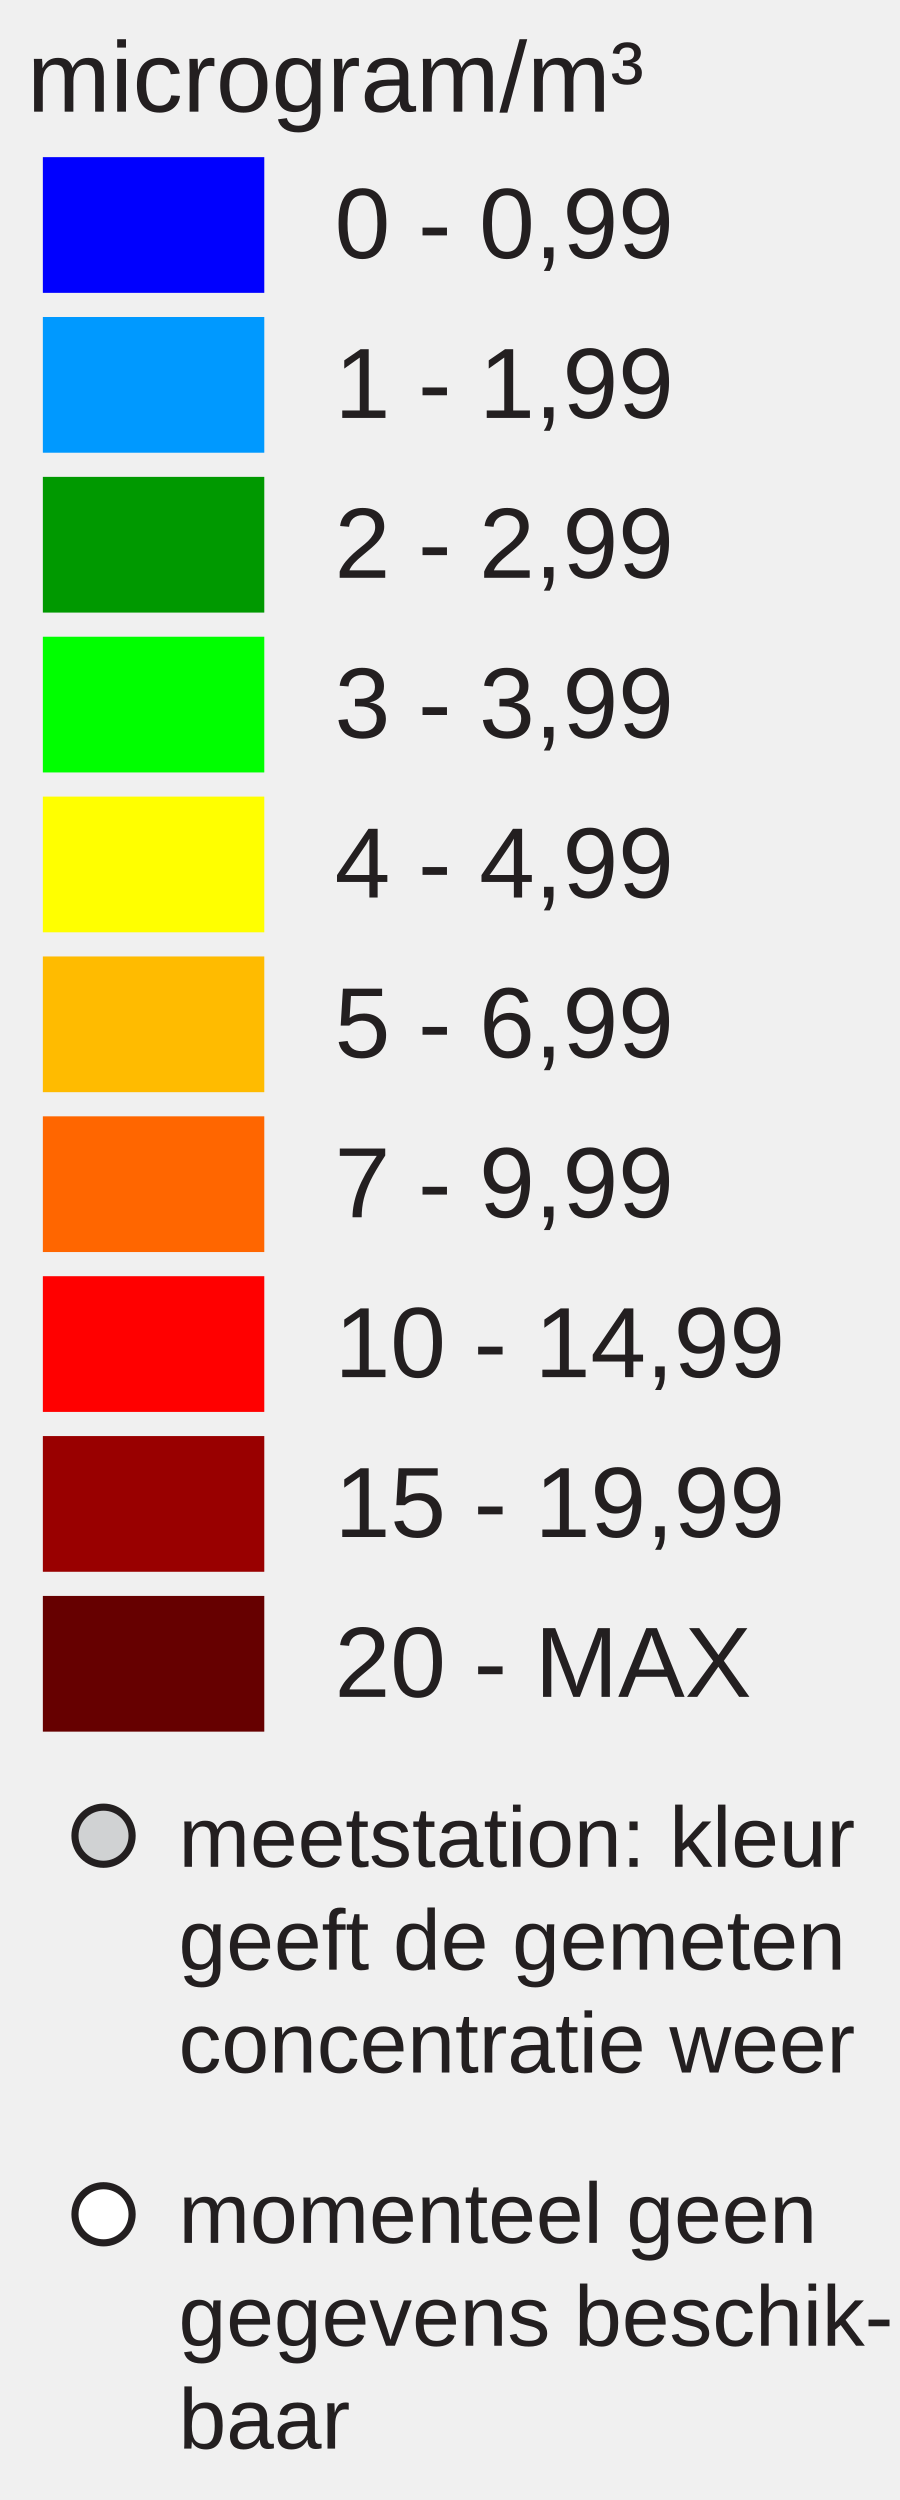
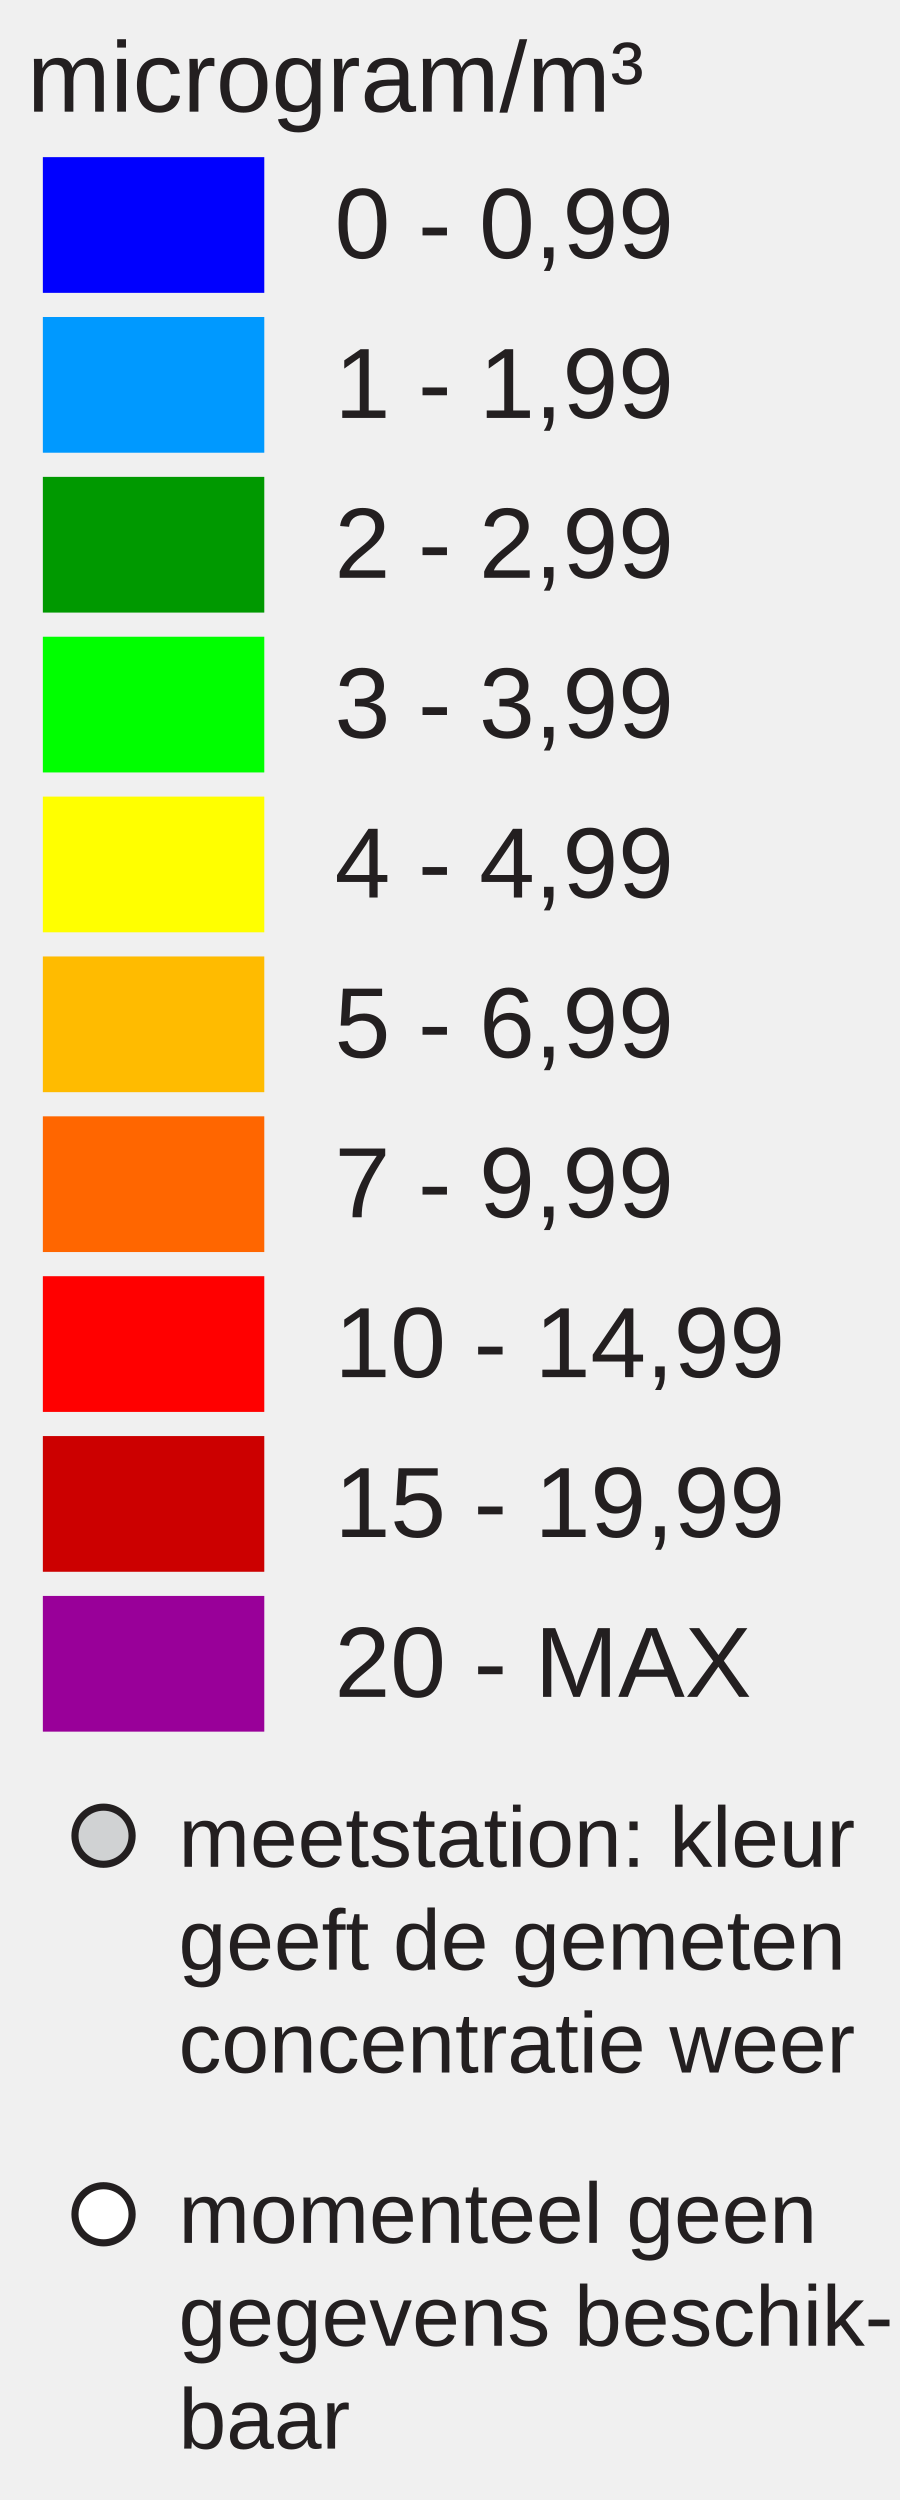
<svg xmlns="http://www.w3.org/2000/svg" version="1.1" id="Layer_1" x="0px" y="0px" width="126px" height="350px" viewBox="0 0 126 350" enable-background="new 0 0 126 350" xml:space="preserve">
  <rect x="6" y="22" fill="#0000FF" width="31" height="19" />
  <rect x="6" y="44.381" fill="#0099FF" width="31" height="19" />
  <rect x="6" y="66.762" fill="#009900" width="31" height="19" />
  <rect x="6" y="89.143" fill="#00FF00" width="31" height="19" />
  <rect x="6" y="111.524" fill="#FFFF00" width="31" height="19" />
  <rect x="6" y="133.905" fill="#FFBB00" width="31" height="19" />
  <rect x="6" y="156.286" fill="#FF6600" width="31" height="19" />
  <rect x="6" y="178.668" fill="#FF0000" width="31" height="19" />
-   <rect x="6" y="201.049" fill="#990000" width="31" height="19" />
-   <rect x="6" y="223.43" fill="#660000" width="31" height="19" />
+   <rect x="6" y="201.049" fill="#CC0000" width="31" height="19" />
+   <rect x="6" y="223.43" fill="#990099" width="31" height="19" />
  <text transform="matrix(1 0 0 1 46.853 36.1304)" fill="#231F20" font-family="Arial" font-size="14">0 - 0,99</text>
  <text transform="matrix(1 0 0 1 46.853 58.5112)" fill="#231F20" font-family="Arial" font-size="14">1 - 1,99</text>
  <text transform="matrix(1 0 0 1 46.853 80.8926)" fill="#231F20" font-family="Arial" font-size="14">2 - 2,99</text>
  <text transform="matrix(1 0 0 1 46.853 103.2734)" fill="#231F20" font-family="Arial" font-size="14">3 - 3,99</text>
  <text transform="matrix(1 0 0 1 46.853 125.6548)" fill="#231F20" font-family="Arial" font-size="14">4 - 4,99</text>
  <text transform="matrix(1 0 0 1 46.853 148.0352)" fill="#231F20" font-family="Arial" font-size="14">5 - 6,99</text>
  <text transform="matrix(1 0 0 1 46.853 170.417)" fill="#231F20" font-family="Arial" font-size="14">7 - 9,99</text>
  <text transform="matrix(1 0 0 1 46.853 192.7988)" fill="#231F20" font-family="Arial" font-size="14">10 - 14,99</text>
  <text transform="matrix(1 0 0 1 46.853 215.1797)" fill="#231F20" font-family="Arial" font-size="14">15 - 19,99</text>
  <text transform="matrix(1 0 0 1 46.853 237.5605)" fill="#231F20" font-family="Arial" font-size="14">20 - MAX</text>
  <text font-size="14" font-family="Arial" transform="translate(3.8027 15.631)" fill="#231F20">microgram/m³</text>
  <circle fill="#D0D2D3" stroke="#231F20" stroke-miterlimit="10" cx="14.495" cy="257" r="4" />
  <circle fill="#FFFFFF" stroke="#231F20" stroke-miterlimit="10" cx="14.495" cy="310" r="4" />
  <text font-size="12" font-family="Arial" transform="translate(25 261.35)" fill="#231F20">meetstation: kleur</text>
  <text font-size="12" font-family="Arial" transform="translate(25 275.75)" fill="#231F20">geeft de gemeten</text>
  <text font-size="12" font-family="Arial" transform="translate(25 290.15)" fill="#231F20">concentratie weer</text>
  <text font-size="12" font-family="Arial" transform="translate(25 314)" fill="#231F20">momenteel geen</text>
  <text font-size="12" font-family="Arial" transform="translate(25 328.4)" fill="#231F20">gegevens beschik-</text>
  <text font-size="12" font-family="Arial" transform="translate(25 342.8)" fill="#231F20">baar</text>
</svg>
